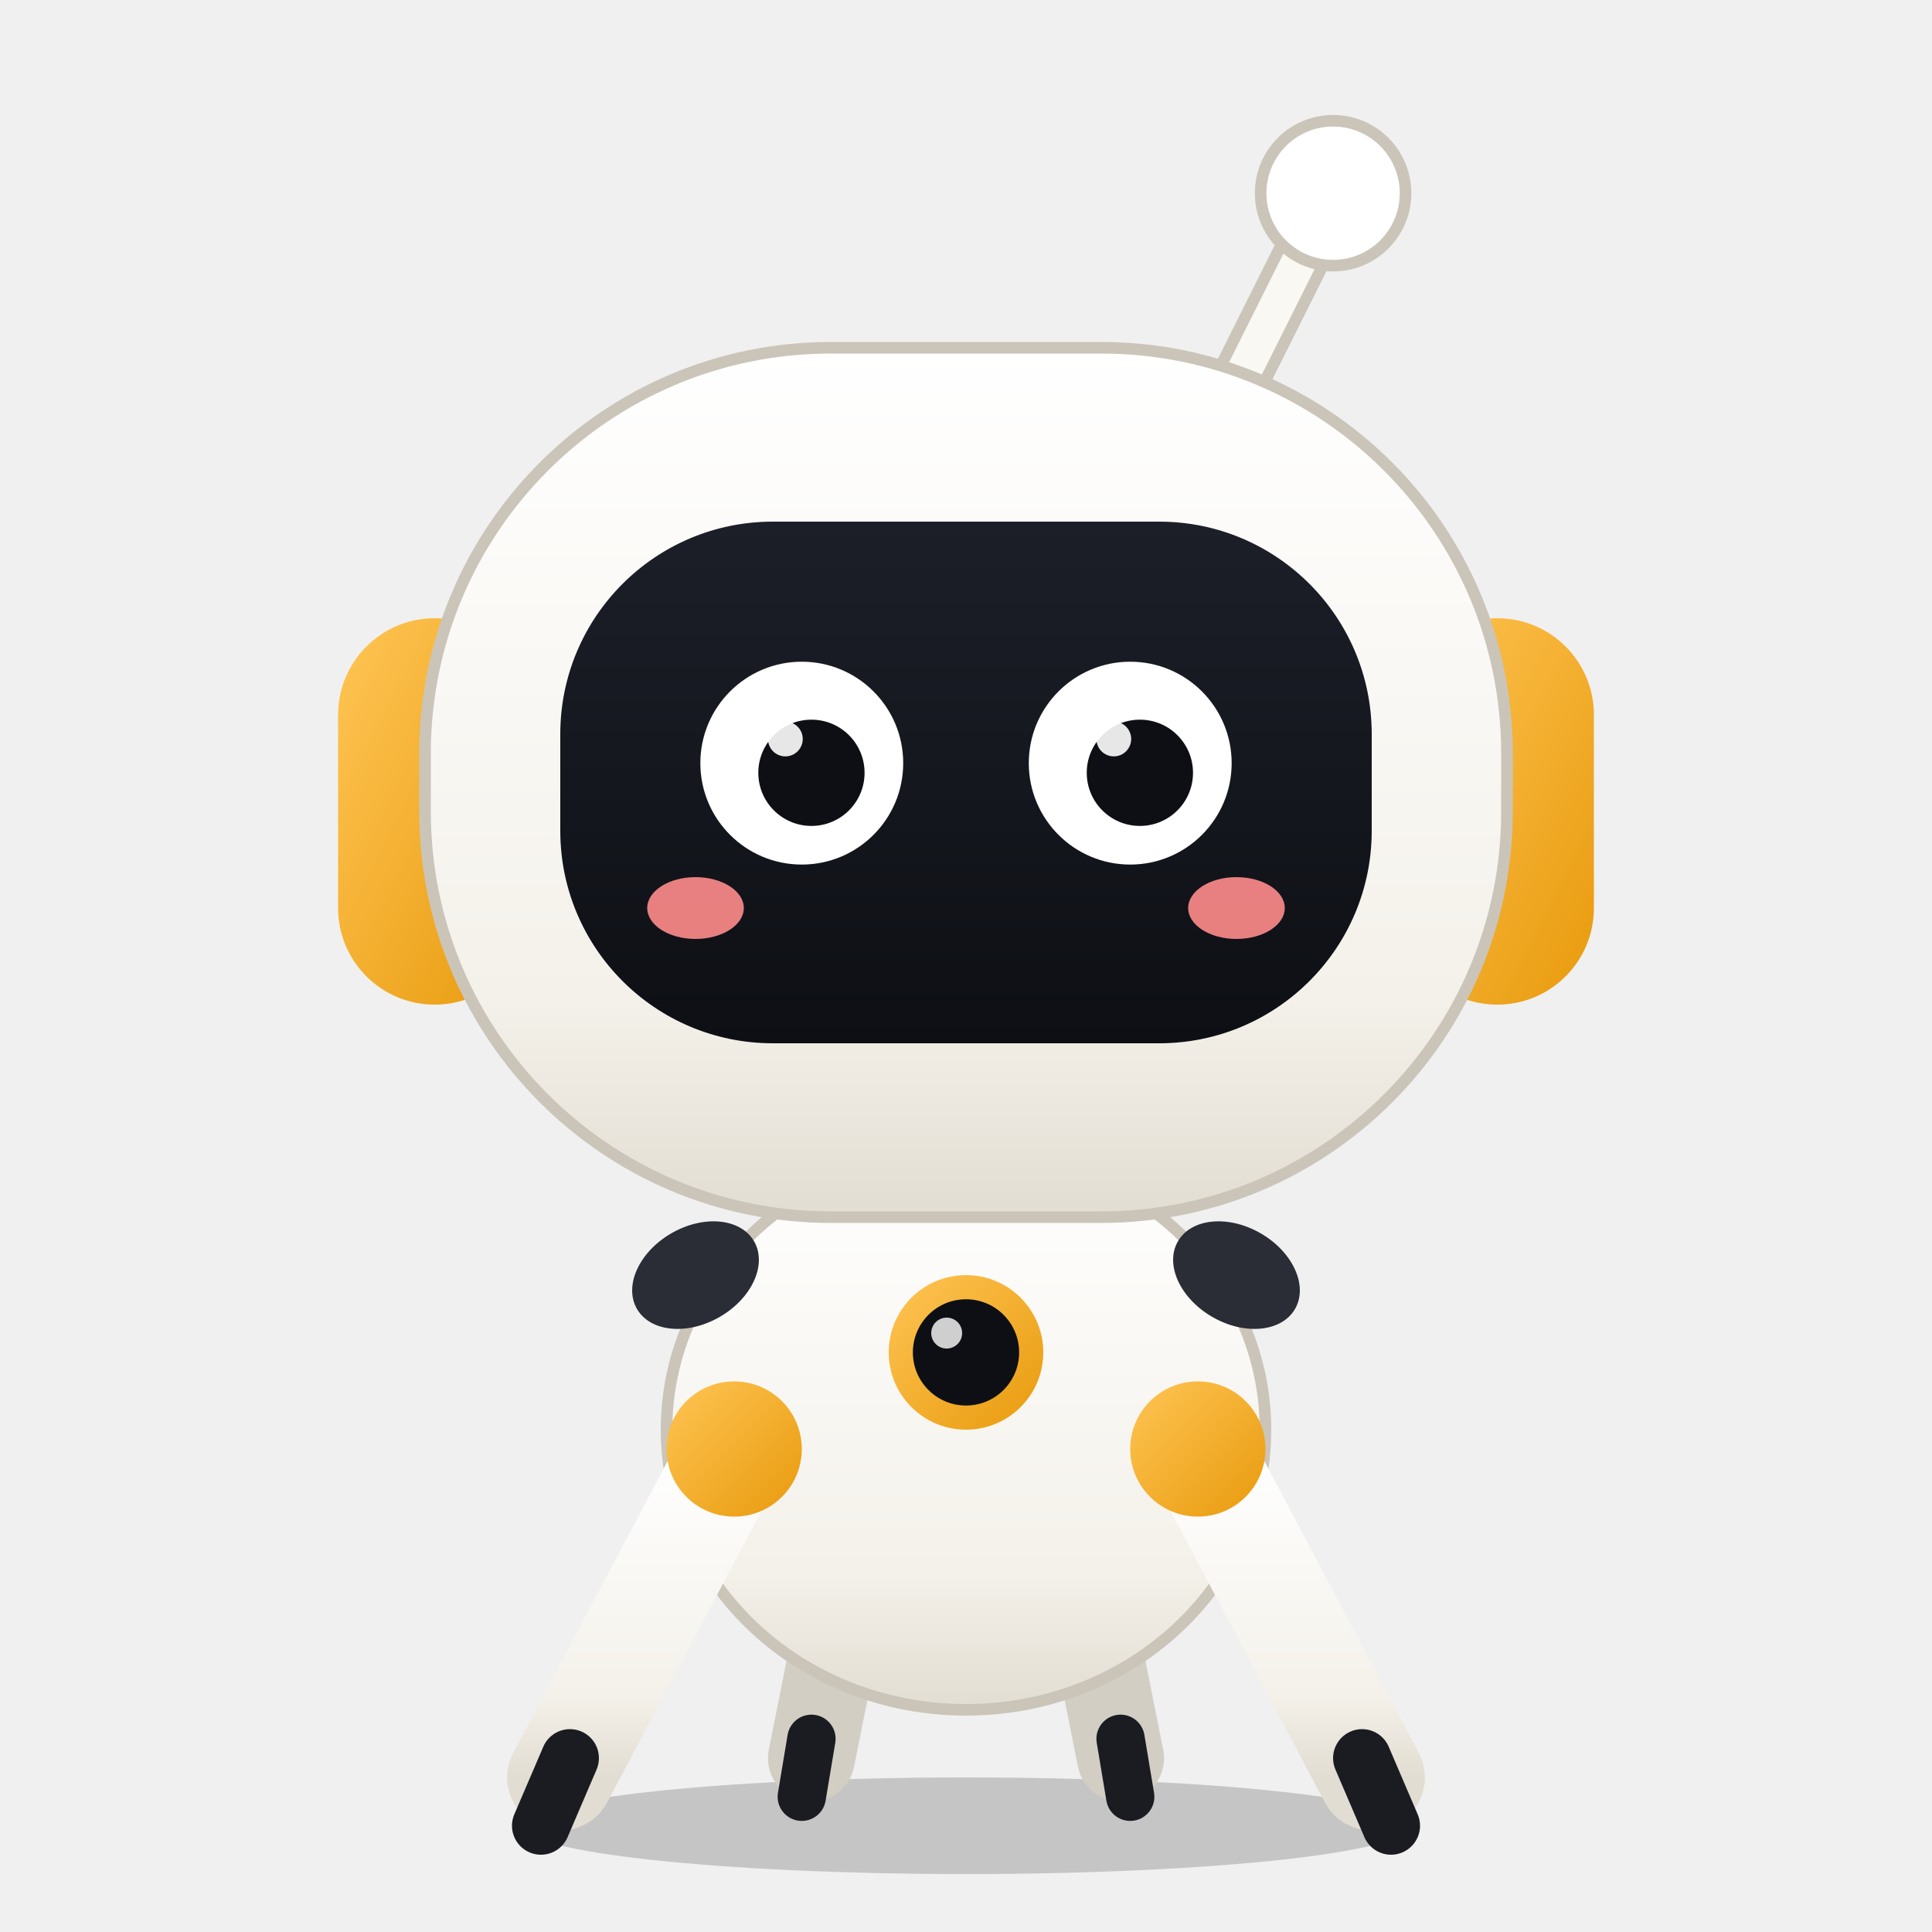
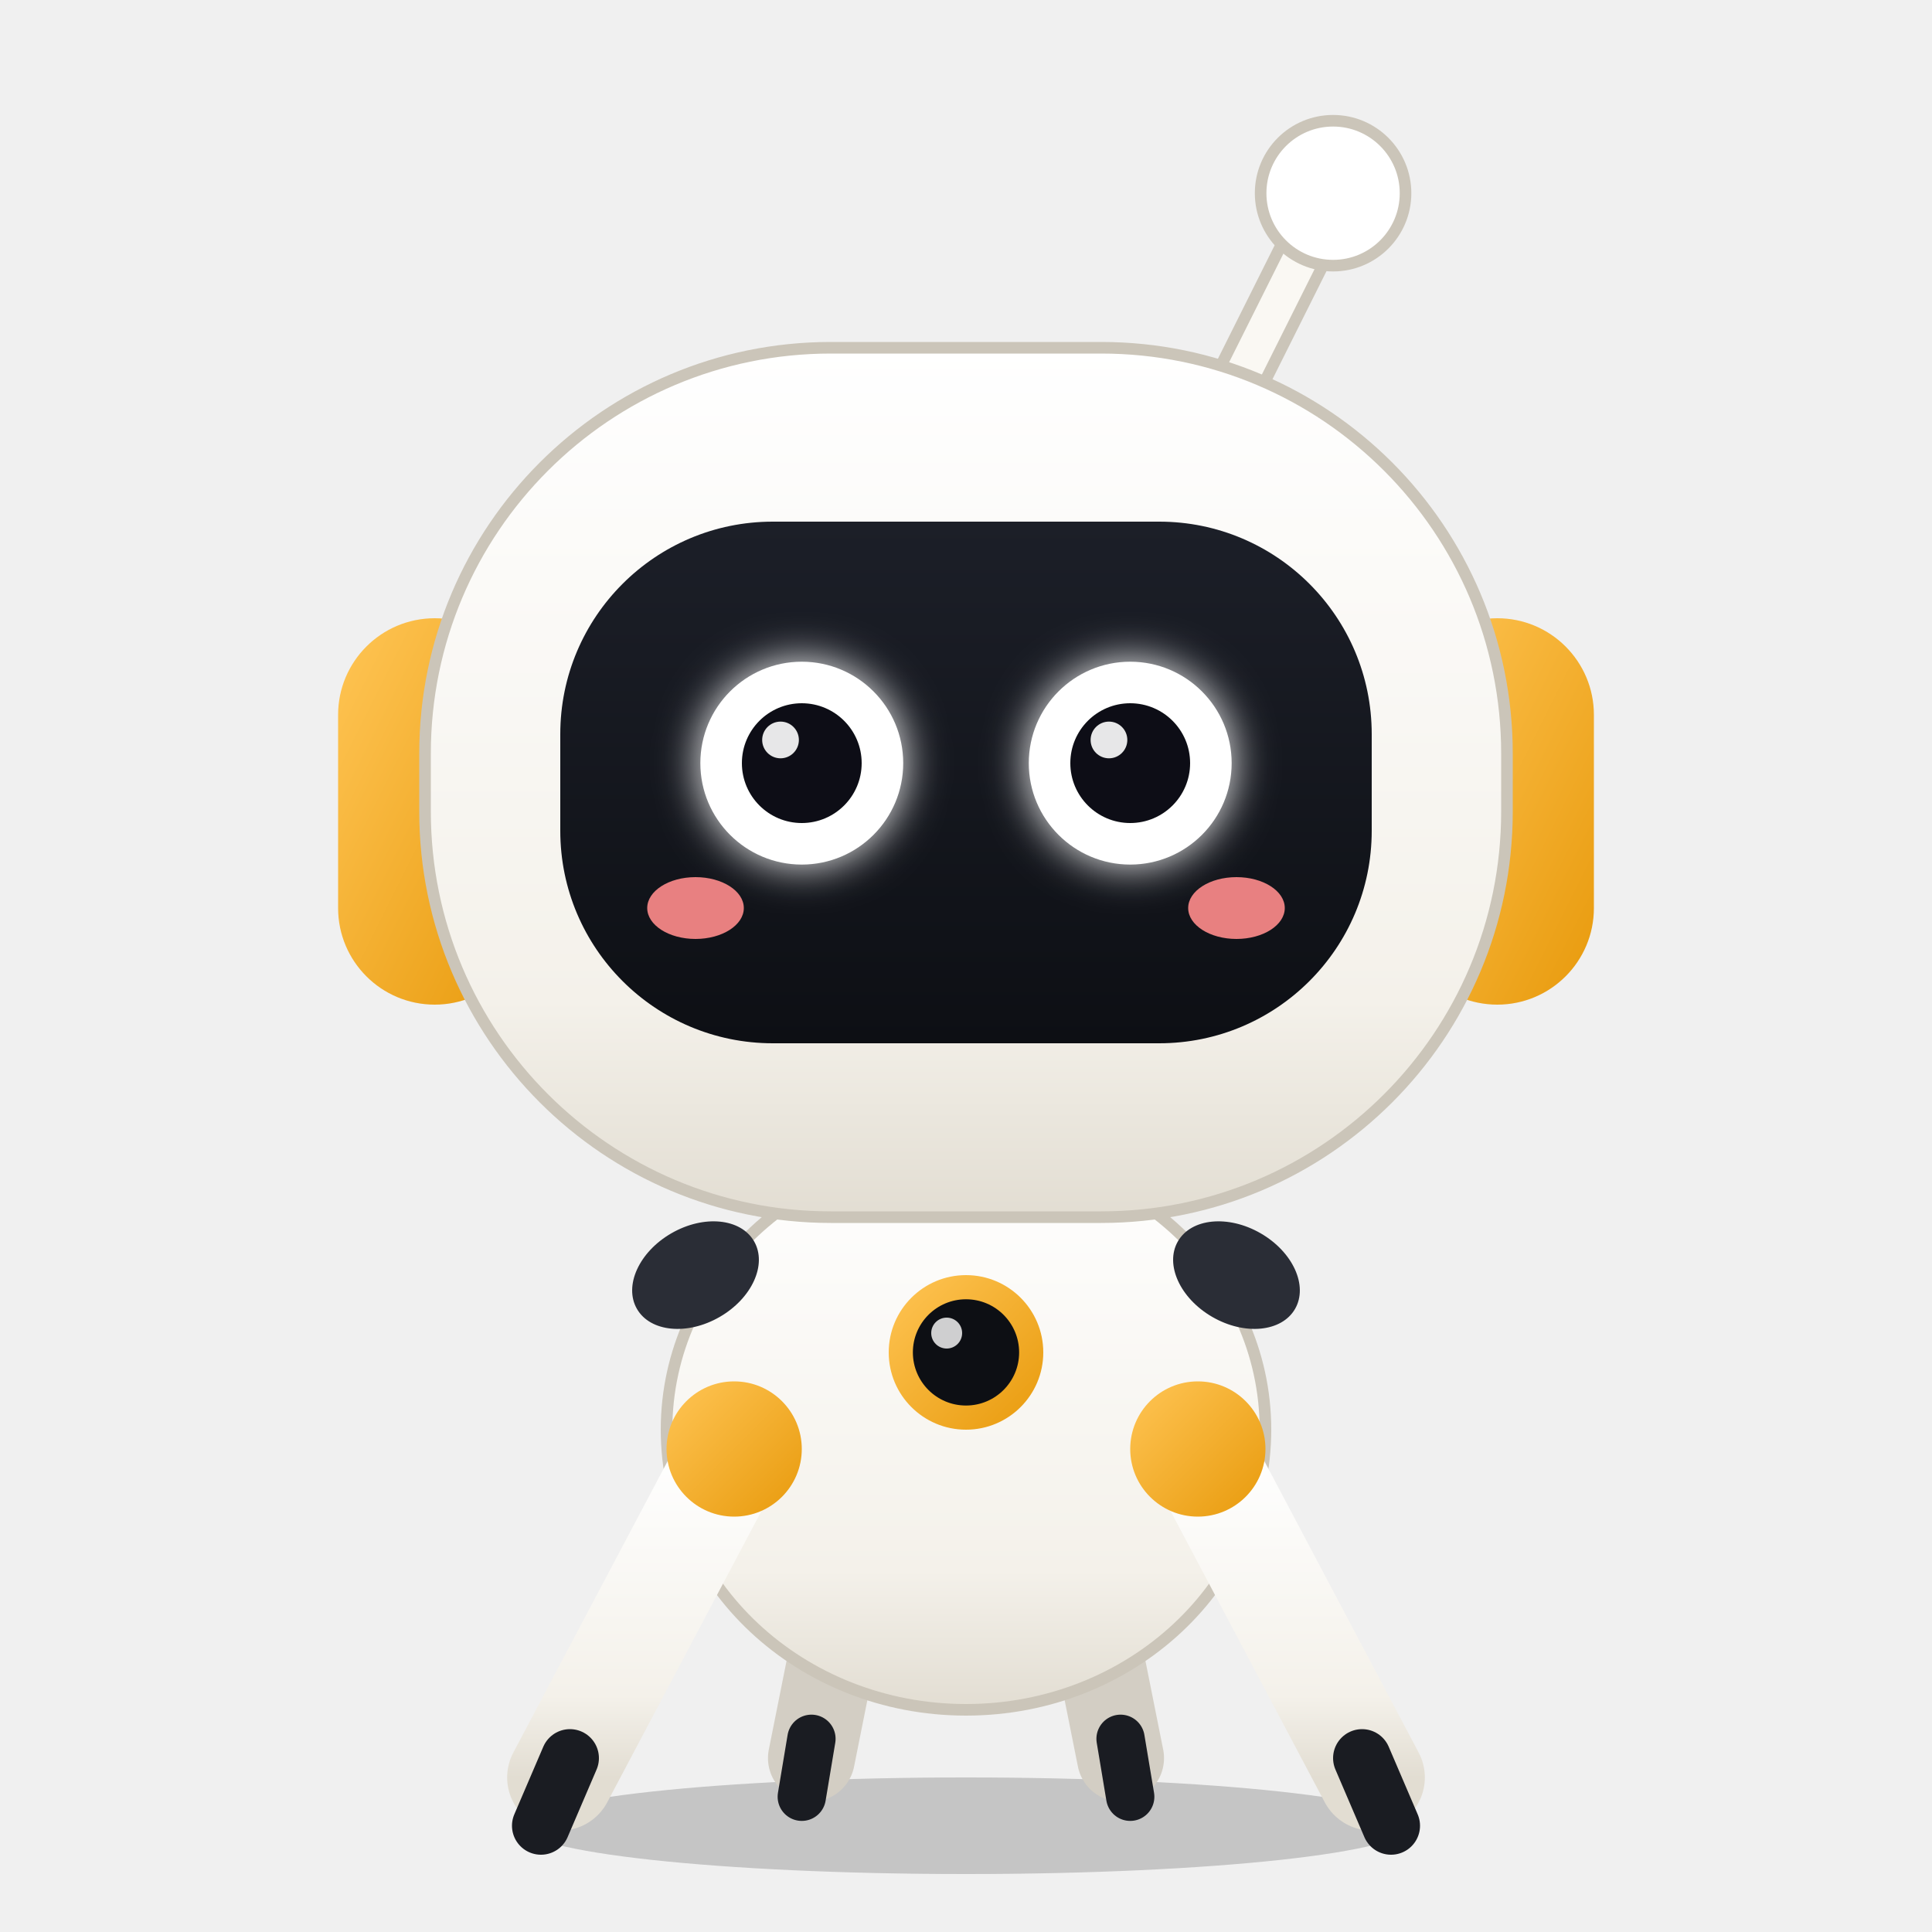
<svg xmlns="http://www.w3.org/2000/svg" viewBox="0 0 200 200" role="img" aria-label="PiCrawler">
  <defs>
    <linearGradient id="shell" x1="0" y1="0" x2="0" y2="1">
      <stop offset="0" stop-color="#FFFFFF" />
      <stop offset="0.75" stop-color="#F4F1EA" />
      <stop offset="1" stop-color="#E2DDD2" />
    </linearGradient>
    <linearGradient id="ear" x1="0" y1="0" x2="1" y2="1">
      <stop offset="0" stop-color="#FFC555" />
      <stop offset="1" stop-color="#E89A0C" />
    </linearGradient>
    <linearGradient id="visor" x1="0" y1="0" x2="0" y2="1">
      <stop offset="0" stop-color="#1C1F28" />
      <stop offset="1" stop-color="#0D0F14" />
    </linearGradient>
    <filter id="glow" x="-50%" y="-50%" width="200%" height="200%">
      <feGaussianBlur stdDeviation="2.2" result="blur" />
      <feMerge>
        <feMergeNode in="blur" />
        <feMergeNode in="SourceGraphic" />
      </feMerge>
    </filter>
  </defs>
  <ellipse cx="100" cy="189" rx="46" ry="5" fill="#000" opacity="0.18" />
  <g stroke-linecap="round">
    <path d="M90 152 L84 182" stroke="#D3CEC4" stroke-width="9" />
    <path d="M110 152 L116 182" stroke="#D3CEC4" stroke-width="9" />
    <path d="M84 180 L83 186" stroke="#1A1C22" stroke-width="5" />
    <path d="M116 180 L117 186" stroke="#1A1C22" stroke-width="5" />
  </g>
  <ellipse cx="100" cy="148" rx="31" ry="29" fill="url(#shell)" stroke="#CBC5B9" stroke-width="1.2" />
  <ellipse cx="72" cy="132" rx="7" ry="5" fill="#2A2D36" transform="rotate(-30 72 132)" />
  <ellipse cx="128" cy="132" rx="7" ry="5" fill="#2A2D36" transform="rotate(30 128 132)" />
  <circle cx="100" cy="140" r="8" fill="url(#ear)" />
  <circle cx="100" cy="140" r="5.5" fill="#0D0F14" />
  <circle cx="98" cy="138" r="1.6" fill="#FFFFFF" opacity="0.8" />
  <g stroke-linecap="round">
    <path d="M76 150 L58 184" stroke="url(#shell)" stroke-width="11" />
    <path d="M124 150 L142 184" stroke="url(#shell)" stroke-width="11" />
    <path d="M59 182 L56 189" stroke="#1A1C22" stroke-width="6" />
    <path d="M141 182 L144 189" stroke="#1A1C22" stroke-width="6" />
  </g>
  <circle cx="76" cy="150" r="7" fill="url(#ear)" />
  <circle cx="124" cy="150" r="7" fill="url(#ear)" />
  <path d="M126 44 L136 24" stroke="#CBC5B9" stroke-width="6" stroke-linecap="round" />
  <path d="M126 44 L136 24" stroke="#FAF8F3" stroke-width="3.6" stroke-linecap="round" />
  <circle cx="138" cy="20" r="7.5" fill="#FFFFFF" stroke="#CBC5B9" stroke-width="1.2" />
  <rect x="35" y="64" width="20" height="40" rx="10" fill="url(#ear)" />
  <rect x="145" y="64" width="20" height="40" rx="10" fill="url(#ear)" />
  <rect x="44" y="36" width="112" height="90" rx="42" fill="url(#shell)" stroke="#CBC5B9" stroke-width="1.2" />
  <rect x="58" y="54" width="84" height="54" rx="22" fill="url(#visor)" />
-   <g>
+   <g filter="url(#glow)">
    <circle cx="83" cy="79" r="10.5" fill="#FFFFFF" />
    <circle cx="117" cy="79" r="10.5" fill="#FFFFFF" />
-     <circle cx="84" cy="80" r="5.5" fill="#0D0F14" />
-     <circle cx="118" cy="80" r="5.5" fill="#0D0F14" />
-     <circle cx="81.3" cy="76.5" r="1.8" fill="#FFFFFF" opacity="0.9" />
-     <circle cx="115.3" cy="76.5" r="1.8" fill="#FFFFFF" opacity="0.9" />
+     <circle cx="83" cy="79" r="6.2" fill="#0D0F14" />
+     <circle cx="117" cy="79" r="6.2" fill="#0D0F14" />
+     <circle cx="80.8" cy="76.6" r="1.9" fill="#FFFFFF" opacity="0.9" />
+     <circle cx="114.8" cy="76.6" r="1.9" fill="#FFFFFF" opacity="0.9" />
  </g>
  <ellipse cx="72" cy="94" rx="5" ry="3.2" fill="#FF8C8C" opacity="0.9" />
  <ellipse cx="128" cy="94" rx="5" ry="3.2" fill="#FF8C8C" opacity="0.9" />
</svg>
